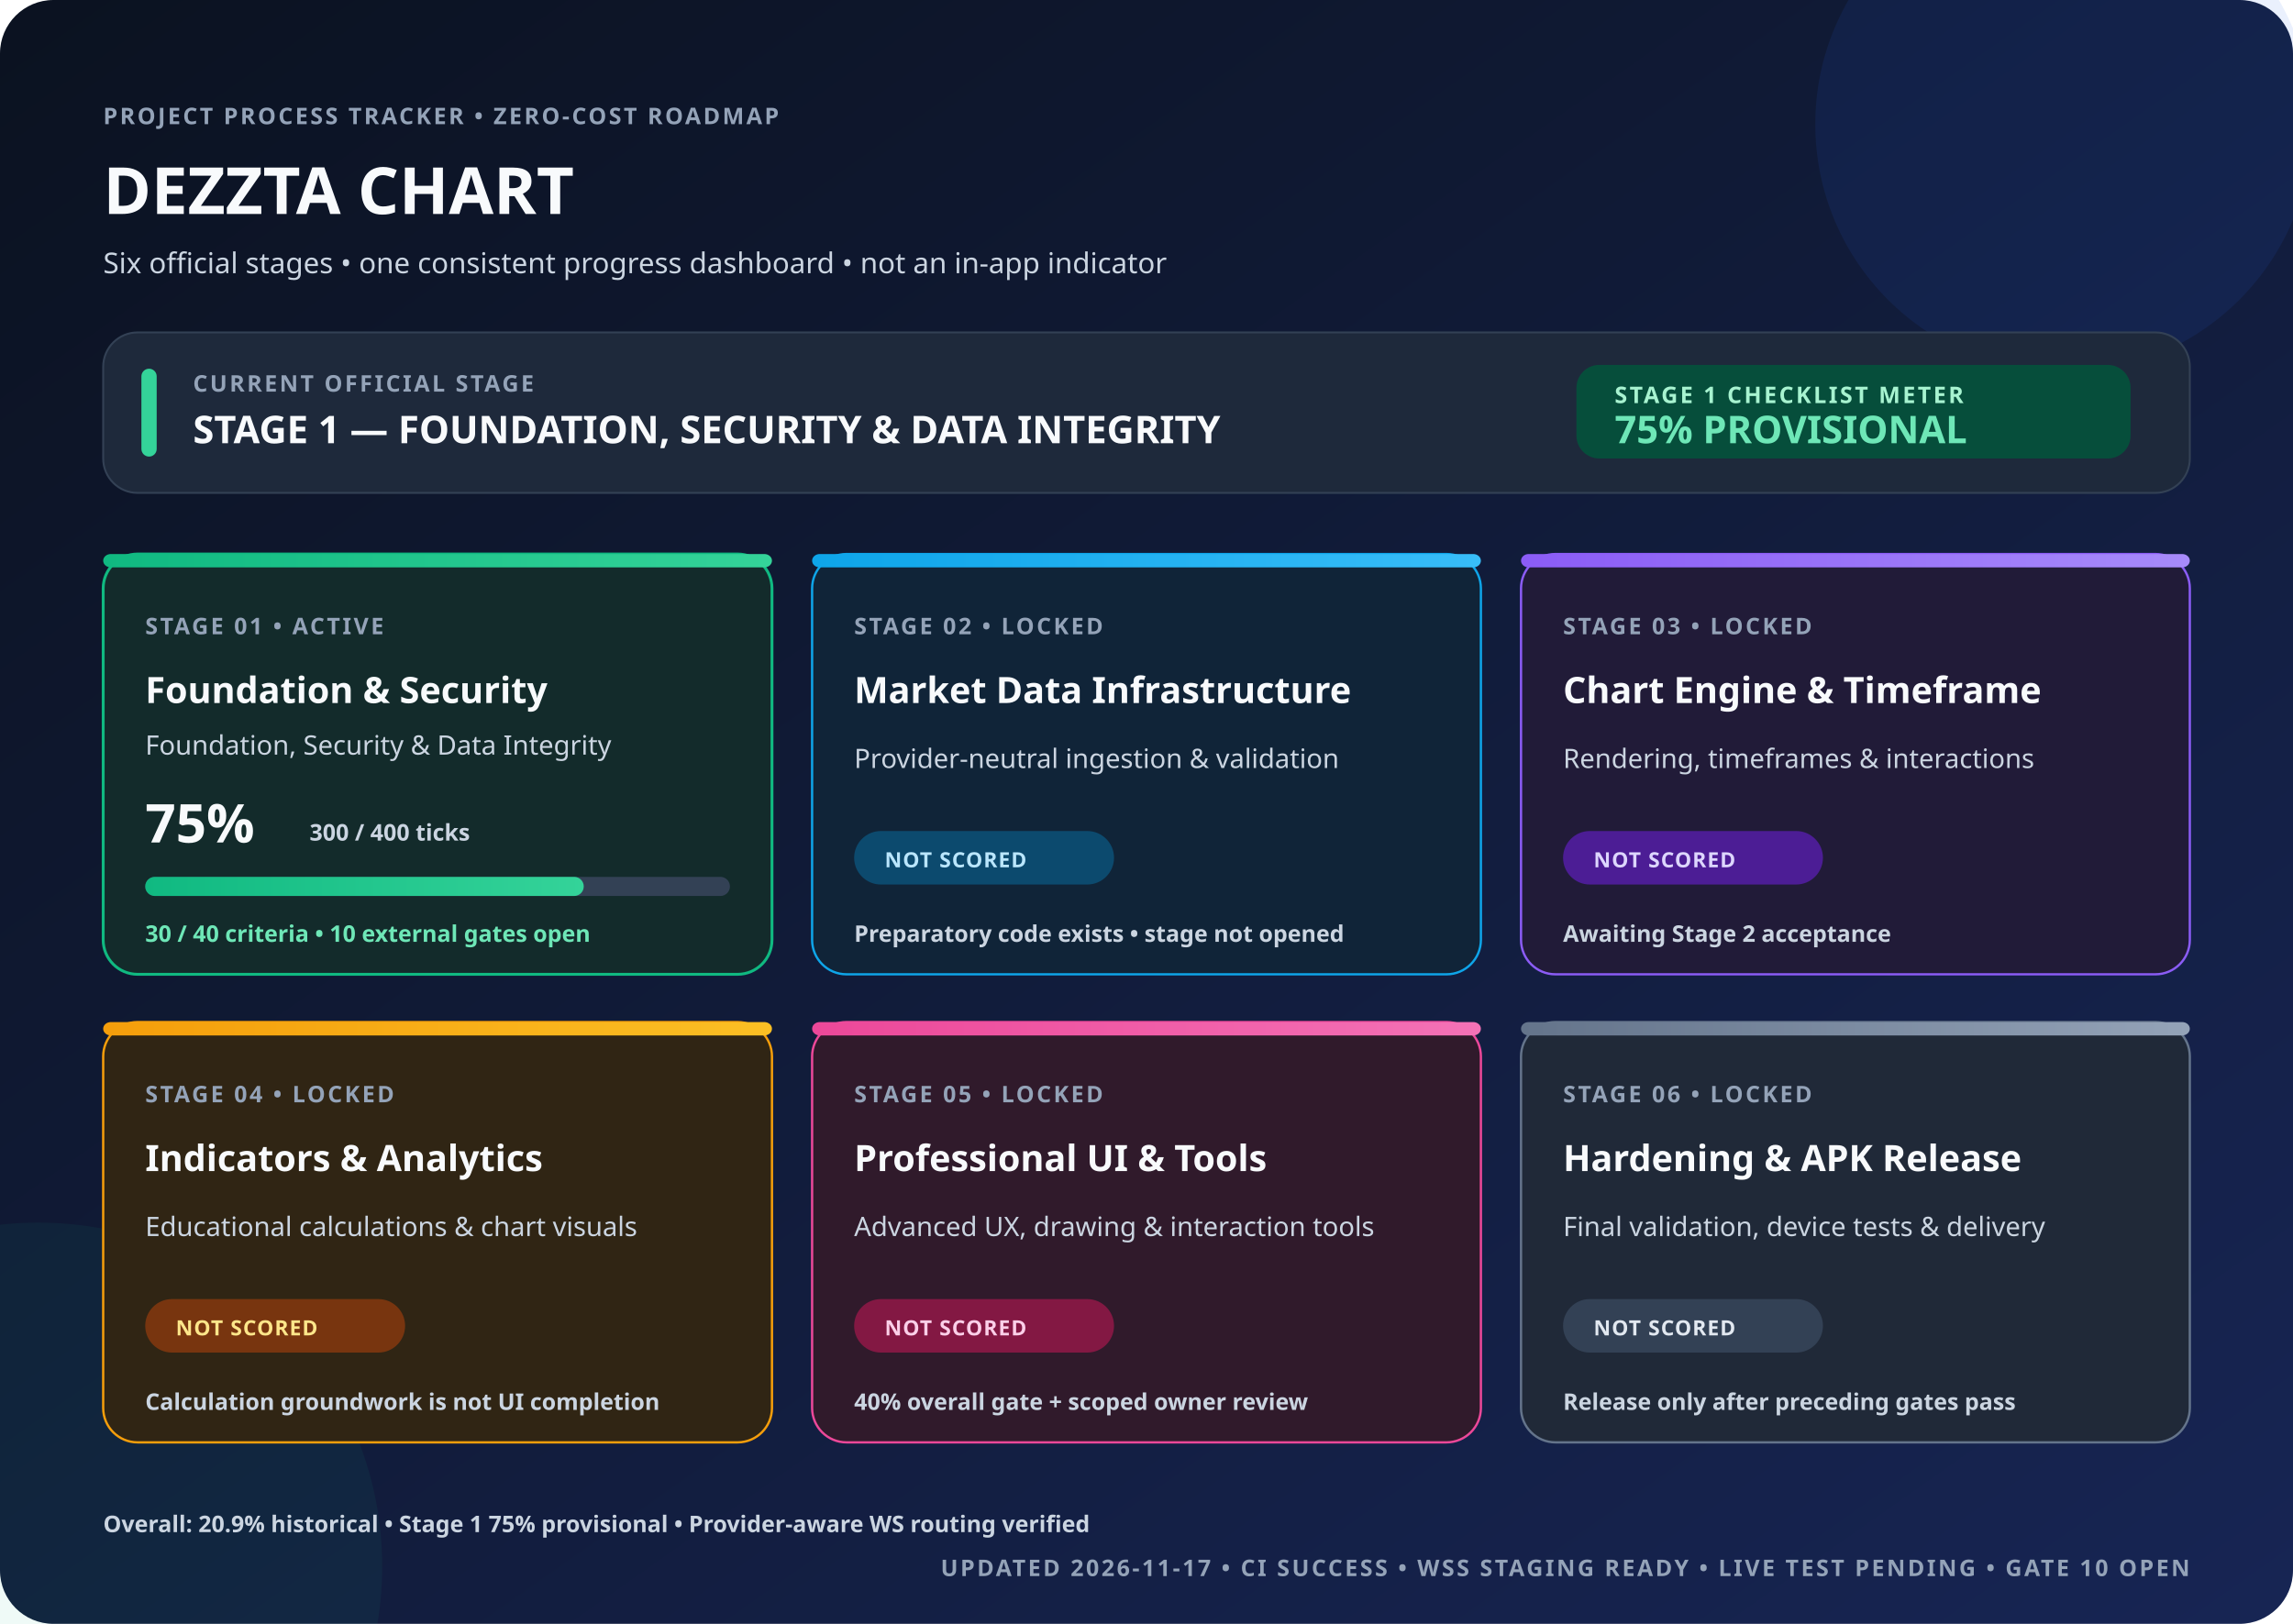
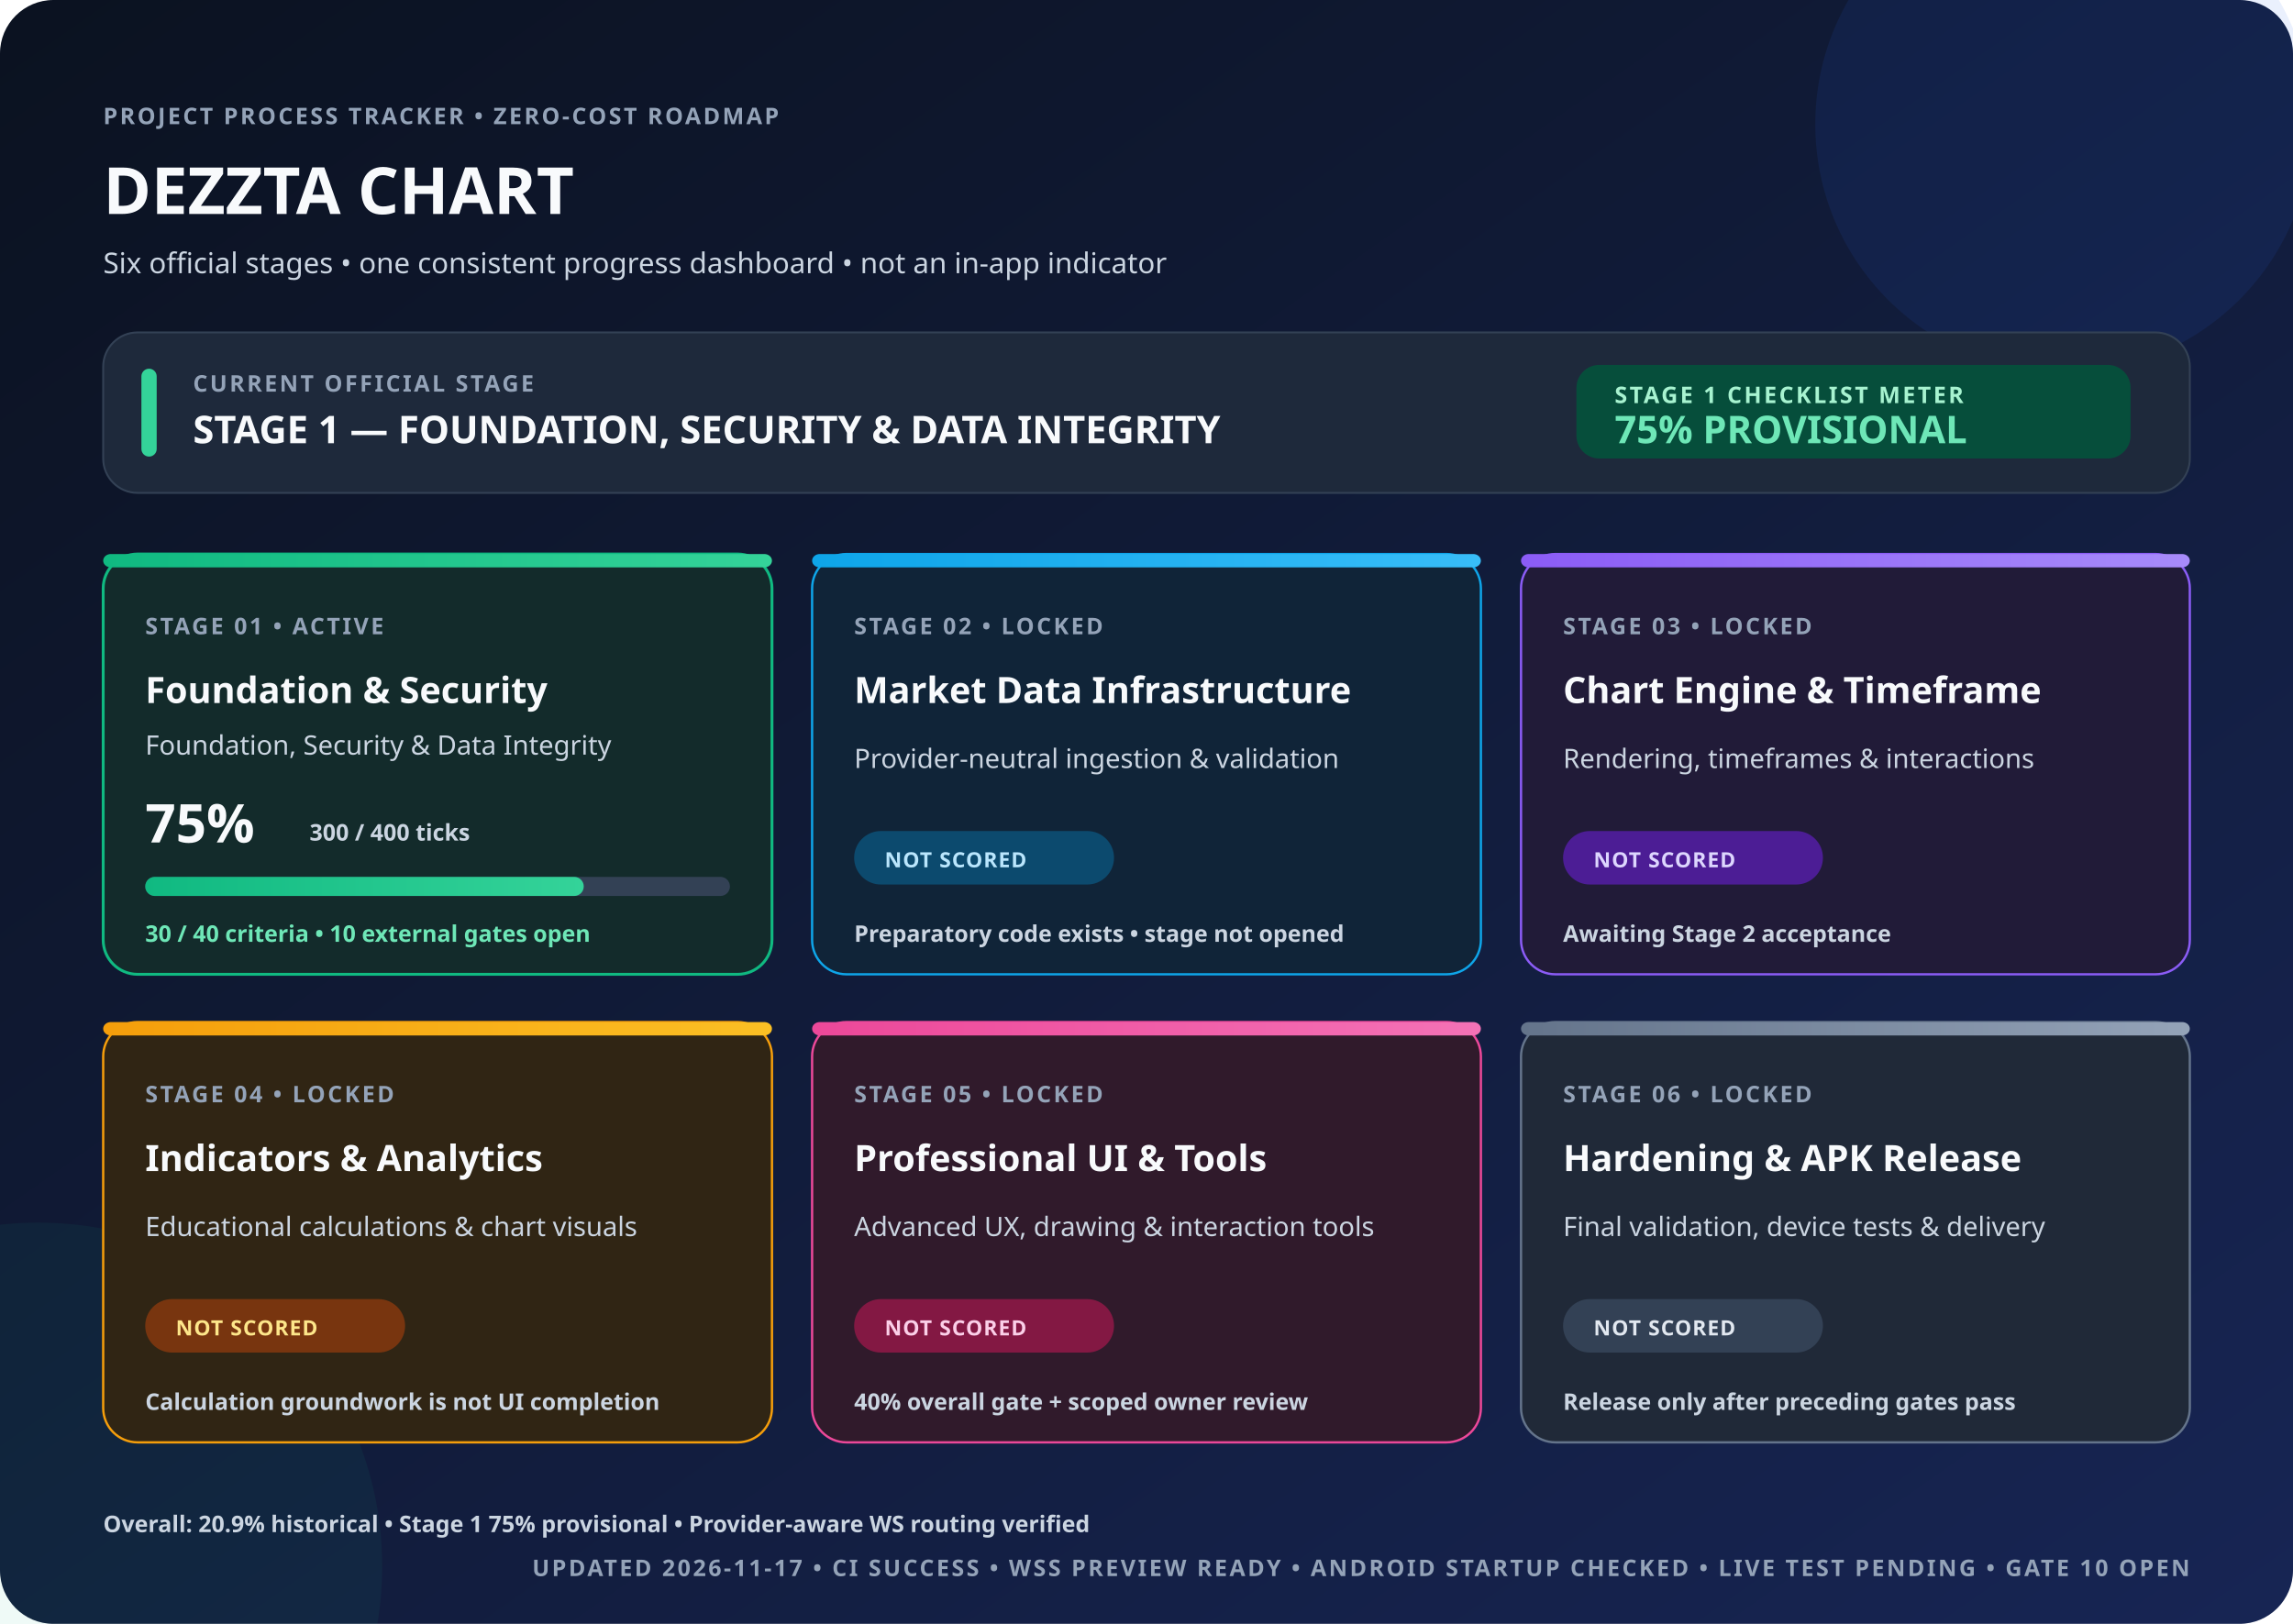
<svg xmlns="http://www.w3.org/2000/svg" width="1200" height="850" viewBox="0 0 1200 850" role="img" aria-labelledby="title desc">
  <defs>
    <linearGradient id="bg" x1="0" y1="0" x2="1" y2="1">
      <stop offset="0" stop-color="#0b1220" />
      <stop offset="1" stop-color="#172554" />
    </linearGradient>
    <linearGradient id="s1" x1="0" y1="0" x2="1" y2="0">
      <stop offset="0" stop-color="#10b981" />
      <stop offset="1" stop-color="#34d399" />
    </linearGradient>
    <linearGradient id="s2" x1="0" y1="0" x2="1" y2="0">
      <stop offset="0" stop-color="#0ea5e9" />
      <stop offset="1" stop-color="#38bdf8" />
    </linearGradient>
    <linearGradient id="s3" x1="0" y1="0" x2="1" y2="0">
      <stop offset="0" stop-color="#8b5cf6" />
      <stop offset="1" stop-color="#a78bfa" />
    </linearGradient>
    <linearGradient id="s4" x1="0" y1="0" x2="1" y2="0">
      <stop offset="0" stop-color="#f59e0b" />
      <stop offset="1" stop-color="#fbbf24" />
    </linearGradient>
    <linearGradient id="s5" x1="0" y1="0" x2="1" y2="0">
      <stop offset="0" stop-color="#ec4899" />
      <stop offset="1" stop-color="#f472b6" />
    </linearGradient>
    <linearGradient id="s6" x1="0" y1="0" x2="1" y2="0">
      <stop offset="0" stop-color="#64748b" />
      <stop offset="1" stop-color="#94a3b8" />
    </linearGradient>
    <style>
    .h{font:700 34px system-ui,sans-serif;fill:#f8fafc}.sub{font:500 15px system-ui,sans-serif;fill:#cbd5e1}
    .k{font:700 12px system-ui,sans-serif;letter-spacing:1.2px;fill:#94a3b8}
    .num{font:800 28px system-ui,sans-serif;fill:#f8fafc}.name{font:700 19px system-ui,sans-serif;fill:#f8fafc}
    .body{font:500 14px system-ui,sans-serif;fill:#cbd5e1}.small{font:600 12px system-ui,sans-serif;fill:#cbd5e1}
    .pill{font:700 11px system-ui,sans-serif;letter-spacing:.5px}
  </style>
  </defs>
  <rect width="1200" height="850" rx="28" fill="url(#bg)" />
  <circle cx="1080" cy="65" r="130" fill="#2563eb" opacity=".10" />
  <circle cx="20" cy="820" r="180" fill="#10b981" opacity=".07" />
  <text x="54" y="65" class="k">PROJECT PROCESS TRACKER • ZERO-COST ROADMAP</text>
  <text x="54" y="112" class="h">DEZZTA CHART</text>
  <text x="54" y="143" class="sub">Six official stages • one consistent progress dashboard • not an in-app indicator</text>
  <rect x="54" y="174" width="1092" height="84" rx="18" fill="#1e293b" stroke="#334155" />
  <rect x="74" y="193" width="8" height="46" rx="4" fill="#34d399" />
  <text x="101" y="205" class="k">CURRENT OFFICIAL STAGE</text>
  <text x="101" y="232" style="font:700 20px system-ui,sans-serif;fill:#f8fafc">STAGE 1 — FOUNDATION, SECURITY &amp; DATA INTEGRITY</text>
  <rect x="825" y="191" width="290" height="49" rx="12" fill="#064e3b" />
  <text x="845" y="211" class="k" style="fill:#a7f3d0">STAGE 1 CHECKLIST METER</text>
  <text x="845" y="232" style="font:800 20px system-ui,sans-serif;fill:#6ee7b7">75% PROVISIONAL</text>
  <g transform="translate(54 290)">
    <rect width="350" height="220" rx="18" fill="#132b2b" stroke="#10b981" stroke-width="1.5" />
    <rect width="350" height="7" rx="4" fill="url(#s1)" />
    <text x="22" y="42" class="k">STAGE 01 • ACTIVE</text>
    <text x="22" y="78" class="name">Foundation &amp; Security</text>
    <text x="22" y="105" class="body">Foundation, Security &amp; Data Integrity</text>
    <text x="22" y="151" class="num">75%</text>
    <text x="108" y="150" class="small">300 / 400 ticks</text>
    <rect x="22" y="169" width="306" height="10" rx="5" fill="#334155" />
    <rect x="22" y="169" width="229.5" height="10" rx="5" fill="url(#s1)" />
    <text x="22" y="203" class="small" style="fill:#6ee7b7">30 / 40 criteria • 10 external gates open</text>
  </g>
  <g transform="translate(425 290)">
    <rect width="350" height="220" rx="18" fill="#102438" stroke="#0ea5e9" stroke-width="1.2" />
    <rect width="350" height="7" rx="4" fill="url(#s2)" />
    <text x="22" y="42" class="k">STAGE 02 • LOCKED</text>
    <text x="22" y="78" class="name">Market Data Infrastructure</text>
    <text x="22" y="112" class="body">Provider-neutral ingestion &amp; validation</text>
    <rect x="22" y="145" width="136" height="28" rx="14" fill="#0c4a6e" />
    <text x="38" y="164" class="pill" fill="#bae6fd">NOT SCORED</text>
    <text x="22" y="203" class="small">Preparatory code exists • stage not opened</text>
  </g>
  <g transform="translate(796 290)">
    <rect width="350" height="220" rx="18" fill="#211b38" stroke="#8b5cf6" stroke-width="1.2" />
    <rect width="350" height="7" rx="4" fill="url(#s3)" />
    <text x="22" y="42" class="k">STAGE 03 • LOCKED</text>
    <text x="22" y="78" class="name">Chart Engine &amp; Timeframe</text>
    <text x="22" y="112" class="body">Rendering, timeframes &amp; interactions</text>
    <rect x="22" y="145" width="136" height="28" rx="14" fill="#4c1d95" />
    <text x="38" y="164" class="pill" fill="#ddd6fe">NOT SCORED</text>
    <text x="22" y="203" class="small">Awaiting Stage 2 acceptance</text>
  </g>
  <g transform="translate(54 535)">
    <rect width="350" height="220" rx="18" fill="#302514" stroke="#f59e0b" stroke-width="1.2" />
    <rect width="350" height="7" rx="4" fill="url(#s4)" />
    <text x="22" y="42" class="k">STAGE 04 • LOCKED</text>
    <text x="22" y="78" class="name">Indicators &amp; Analytics</text>
    <text x="22" y="112" class="body">Educational calculations &amp; chart visuals</text>
    <rect x="22" y="145" width="136" height="28" rx="14" fill="#78350f" />
    <text x="38" y="164" class="pill" fill="#fde68a">NOT SCORED</text>
    <text x="22" y="203" class="small">Calculation groundwork is not UI completion</text>
  </g>
  <g transform="translate(425 535)">
    <rect width="350" height="220" rx="18" fill="#301a2b" stroke="#ec4899" stroke-width="1.2" />
    <rect width="350" height="7" rx="4" fill="url(#s5)" />
    <text x="22" y="42" class="k">STAGE 05 • LOCKED</text>
    <text x="22" y="78" class="name">Professional UI &amp; Tools</text>
    <text x="22" y="112" class="body">Advanced UX, drawing &amp; interaction tools</text>
    <rect x="22" y="145" width="136" height="28" rx="14" fill="#831843" />
    <text x="38" y="164" class="pill" fill="#fbcfe8">NOT SCORED</text>
    <text x="22" y="203" class="small">40% overall gate + scoped owner review</text>
  </g>
  <g transform="translate(796 535)">
    <rect width="350" height="220" rx="18" fill="#202938" stroke="#64748b" stroke-width="1.2" />
    <rect width="350" height="7" rx="4" fill="url(#s6)" />
    <text x="22" y="42" class="k">STAGE 06 • LOCKED</text>
    <text x="22" y="78" class="name">Hardening &amp; APK Release</text>
    <text x="22" y="112" class="body">Final validation, device tests &amp; delivery</text>
    <rect x="22" y="145" width="136" height="28" rx="14" fill="#334155" />
    <text x="38" y="164" class="pill" fill="#e2e8f0">NOT SCORED</text>
    <text x="22" y="203" class="small">Release only after preceding gates pass</text>
  </g>
  <text x="54" y="802" class="small">Overall: 20.9% historical • Stage 1 75% provisional • Provider-aware WS routing verified</text>
-   <text x="1146" y="825" text-anchor="end" class="k">UPDATED 2026-11-17 • CI SUCCESS • WSS STAGING READY • LIVE TEST PENDING • GATE 10 OPEN</text>
+   <text x="1146" y="825" text-anchor="end" class="k">UPDATED 2026-11-17 • CI SUCCESS • WSS PREVIEW READY • ANDROID STARTUP CHECKED • LIVE TEST PENDING • GATE 10 OPEN</text>
</svg>
